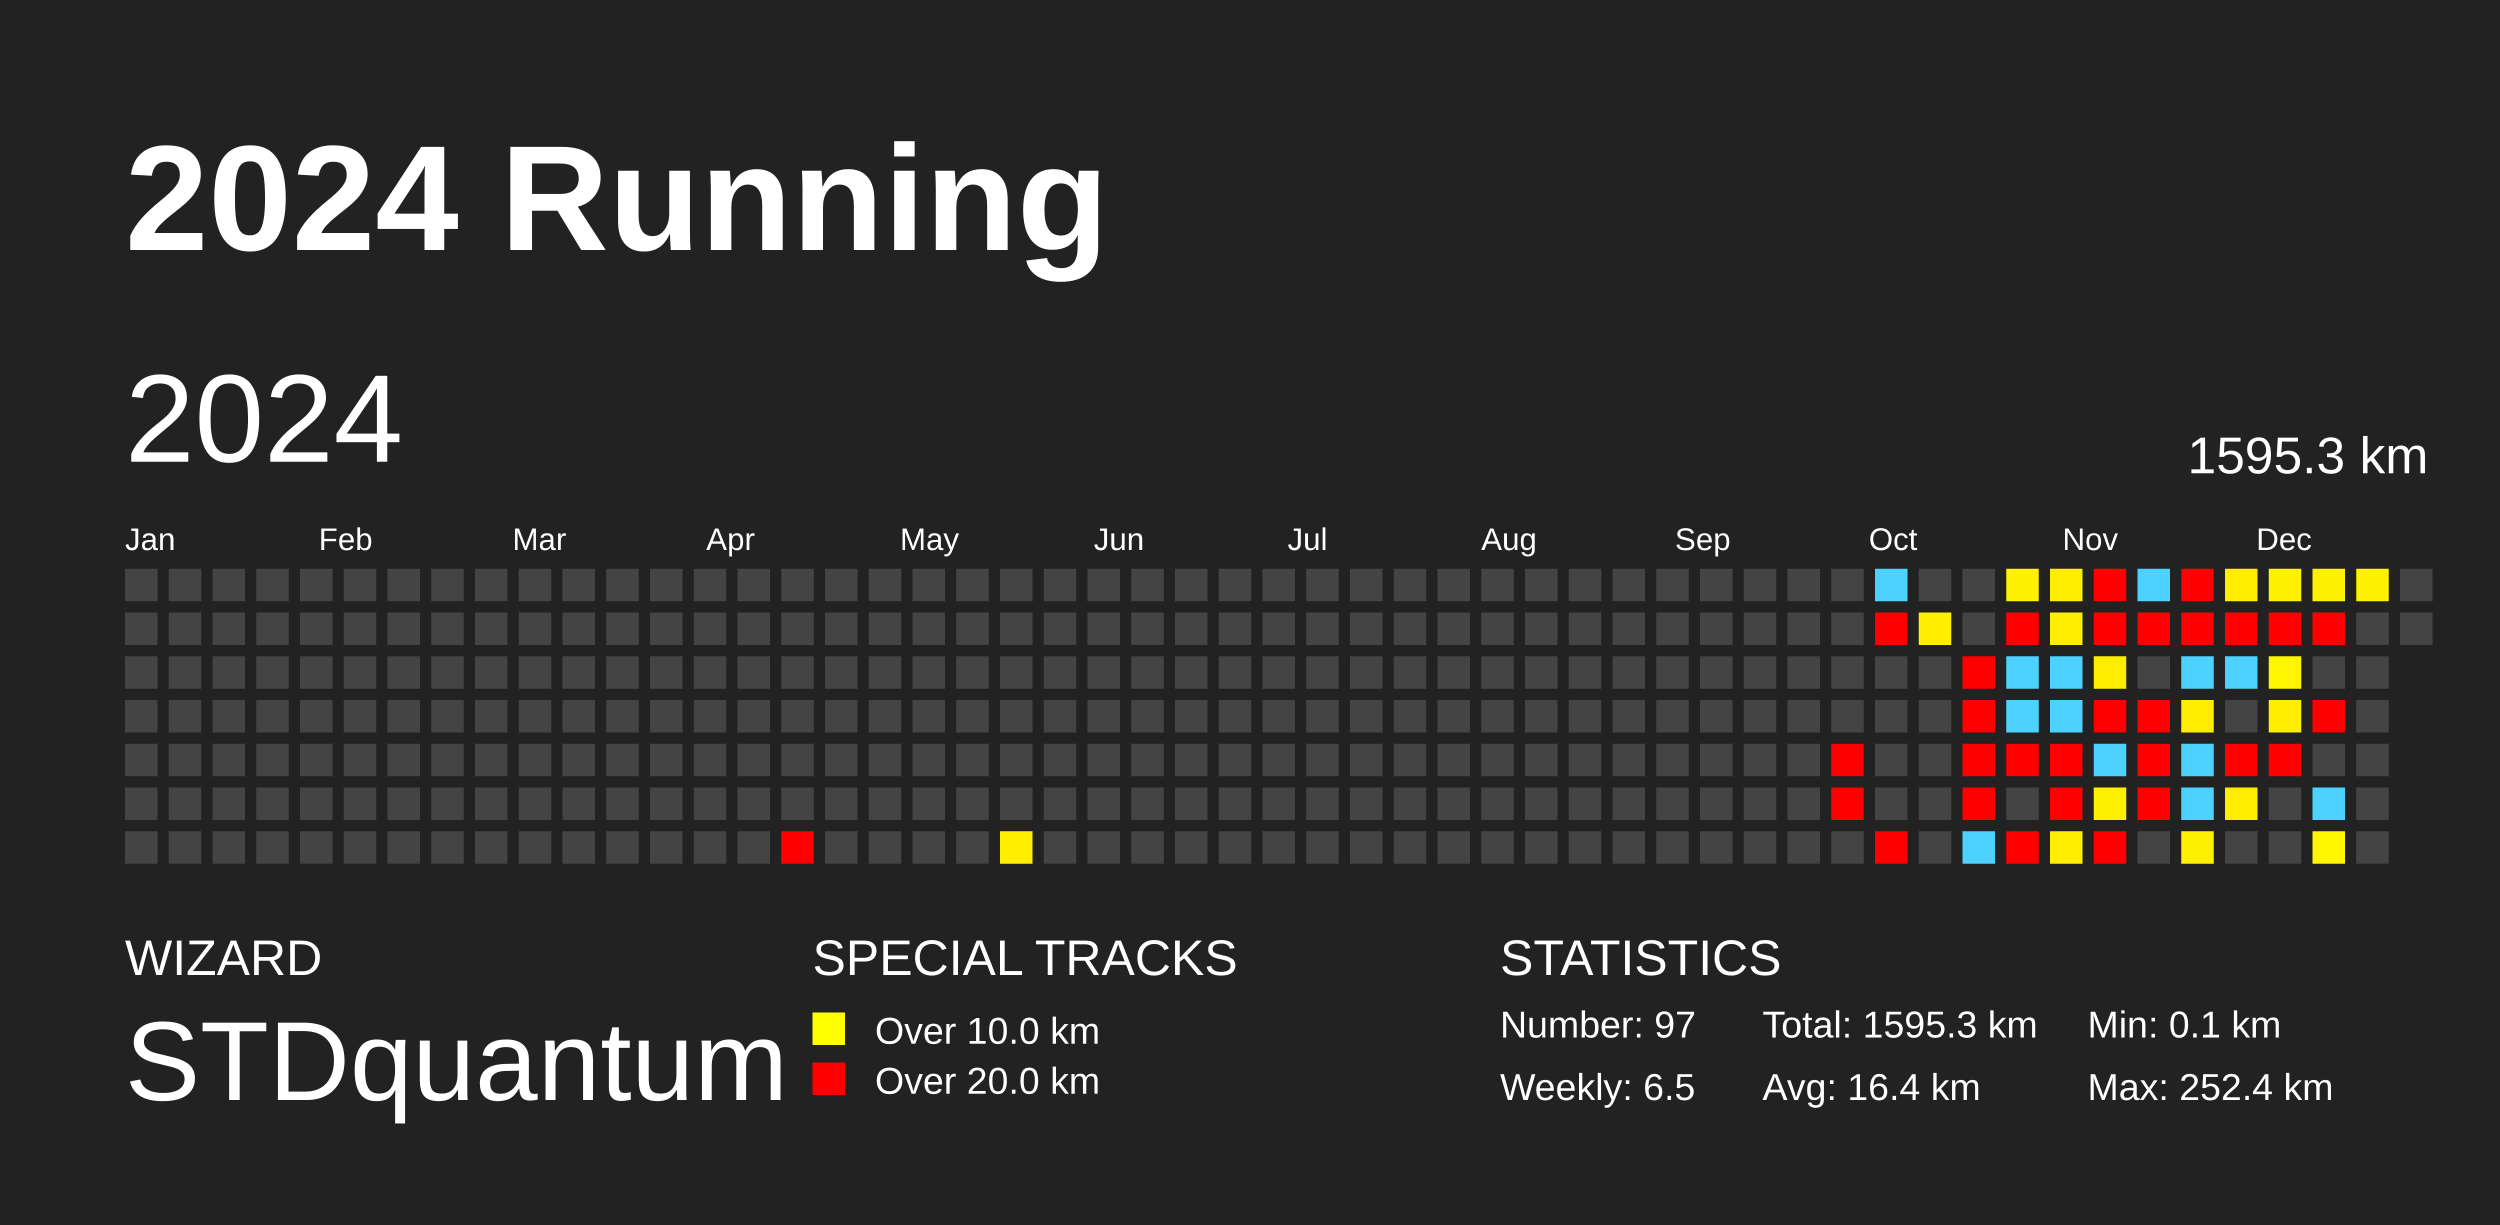
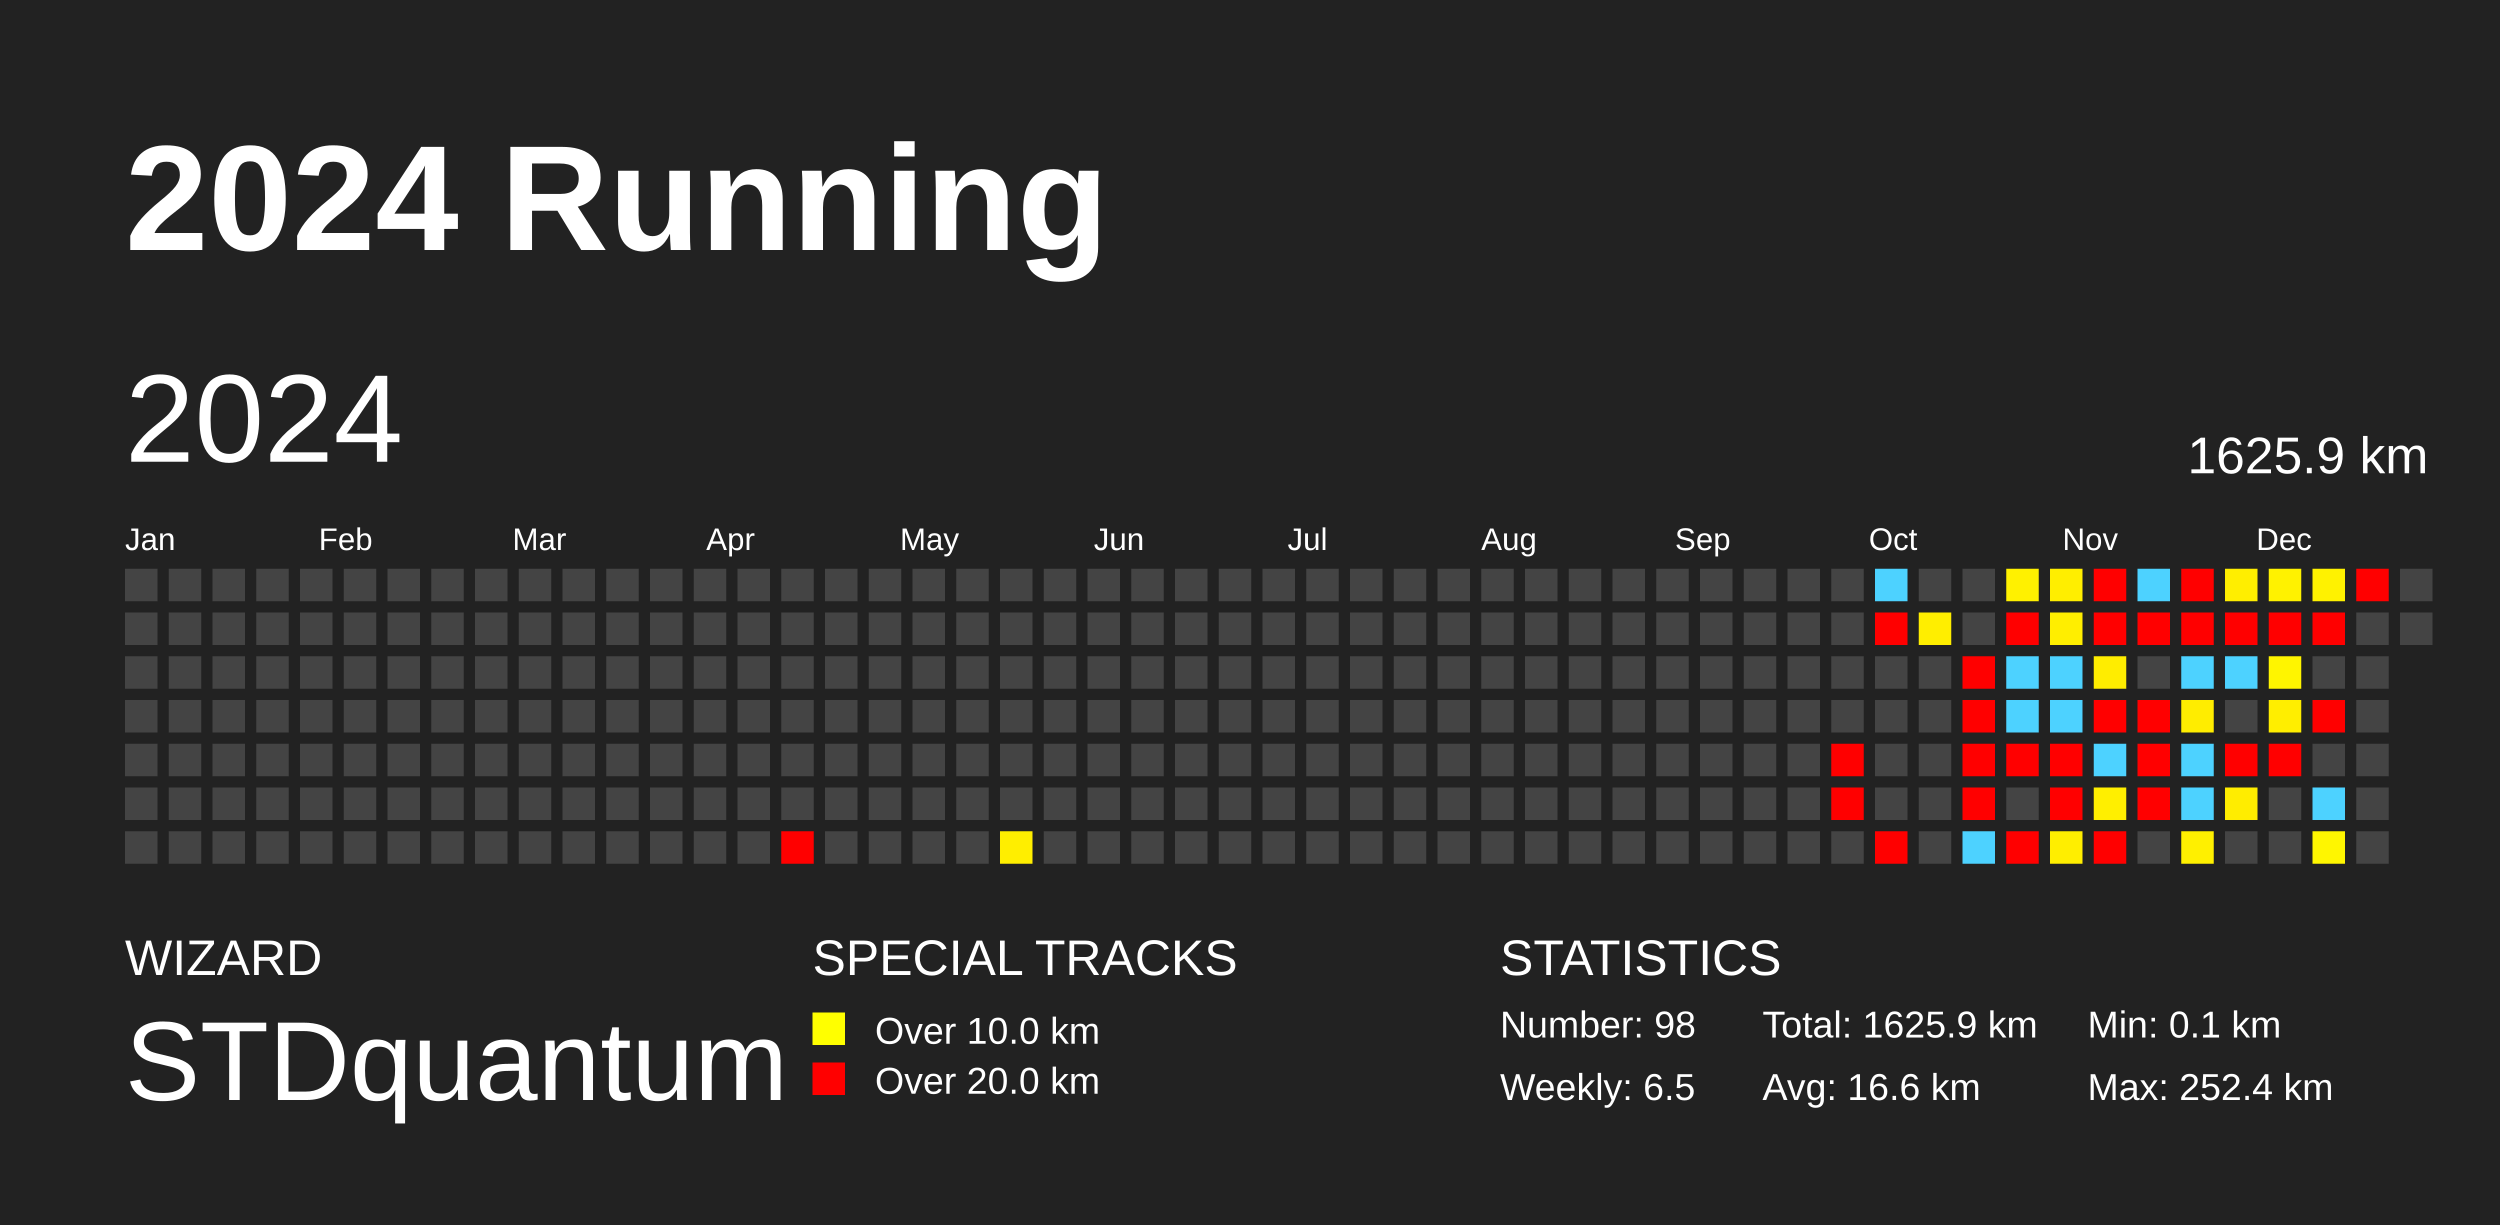
<svg xmlns="http://www.w3.org/2000/svg" baseProfile="full" height="98mm" version="1.1" viewBox="0,0,200,98" width="200mm">
  <defs />
  <rect fill="#222222" height="98" width="200" x="0" y="0" />
  <text fill="#FFFFFF" style="font-size:12px; font-family:Arial; font-weight:bold;" x="10" y="20">2024 Running</text>
  <text fill="#FFFFFF" style="font-size:4px; font-family:Arial" x="10" y="78">WIZARD</text>
  <text fill="#FFFFFF" style="font-size:9px; font-family:Arial" x="10" y="88">STDquantum</text>
  <text fill="#FFFFFF" style="font-size:4px; font-family:Arial" x="65" y="78">SPECIAL TRACKS</text>
  <rect fill="yellow" height="2.6" width="2.6" x="65" y="81" />
  <text fill="#FFFFFF" style="font-size:3px; font-family:Arial" x="70" y="83.5">Over 10.0 km</text>
  <rect fill="red" height="2.6" width="2.6" x="65" y="85" />
  <text fill="#FFFFFF" style="font-size:3px; font-family:Arial" x="70" y="87.5">Over 20.0 km</text>
  <text fill="#FFFFFF" style="font-size:4px; font-family:Arial" x="120" y="78">STATISTICS</text>
-   <text fill="#FFFFFF" style="font-size:3px; font-family:Arial" x="120" y="83">Number: 97</text>
+   <text fill="#FFFFFF" style="font-size:3px; font-family:Arial" x="120" y="83">Number: 98</text>
  <text fill="#FFFFFF" style="font-size:3px; font-family:Arial" x="120" y="88">Weekly: 6.5</text>
-   <text fill="#FFFFFF" style="font-size:3px; font-family:Arial" x="141" y="83">Total: 1595.3 km</text>
-   <text fill="#FFFFFF" style="font-size:3px; font-family:Arial" x="141" y="88">Avg: 16.4 km</text>
+   <text fill="#FFFFFF" style="font-size:3px; font-family:Arial" x="141" y="83">Total: 1625.9 km</text>
+   <text fill="#FFFFFF" style="font-size:3px; font-family:Arial" x="141" y="88">Avg: 16.6 km</text>
  <text fill="#FFFFFF" style="font-size:3px; font-family:Arial" x="167" y="83">Min: 0.1 km</text>
  <text fill="#FFFFFF" style="font-size:3px; font-family:Arial" x="167" y="88">Max: 252.4 km</text>
  <text dominant-baseline="hanging" fill="#FFFFFF" style="font-size:10.0px; font-family:Arial;" x="10" y="30">2024</text>
-   <text dominant-baseline="hanging" fill="#FFFFFF" style="font-size:4.125px; font-family:Arial;" x="175" y="35">1595.3 km</text>
+   <text dominant-baseline="hanging" fill="#FFFFFF" style="font-size:4.125px; font-family:Arial;" x="175" y="35">1625.9 km</text>
  <text fill="#FFFFFF" style="font-size:2.5px; font-family:Arial" x="10.0" y="44">Jan</text>
  <text fill="#FFFFFF" style="font-size:2.5px; font-family:Arial" x="25.5" y="44">Feb</text>
  <text fill="#FFFFFF" style="font-size:2.5px; font-family:Arial" x="41.0" y="44">Mar</text>
  <text fill="#FFFFFF" style="font-size:2.5px; font-family:Arial" x="56.5" y="44">Apr</text>
  <text fill="#FFFFFF" style="font-size:2.5px; font-family:Arial" x="72.0" y="44">May</text>
  <text fill="#FFFFFF" style="font-size:2.5px; font-family:Arial" x="87.5" y="44">Jun</text>
  <text fill="#FFFFFF" style="font-size:2.5px; font-family:Arial" x="103.0" y="44">Jul</text>
  <text fill="#FFFFFF" style="font-size:2.5px; font-family:Arial" x="118.5" y="44">Aug</text>
  <text fill="#FFFFFF" style="font-size:2.5px; font-family:Arial" x="134.0" y="44">Sep</text>
  <text fill="#FFFFFF" style="font-size:2.5px; font-family:Arial" x="149.5" y="44">Oct</text>
  <text fill="#FFFFFF" style="font-size:2.5px; font-family:Arial" x="165.0" y="44">Nov</text>
  <text fill="#FFFFFF" style="font-size:2.5px; font-family:Arial" x="180.5" y="44">Dec</text>
  <rect fill="#444444" height="2.6" width="2.6" x="10.0" y="45.5" />
  <rect fill="#444444" height="2.6" width="2.6" x="10.0" y="49.0" />
  <rect fill="#444444" height="2.6" width="2.6" x="10.0" y="52.5" />
  <rect fill="#444444" height="2.6" width="2.6" x="10.0" y="56.0" />
  <rect fill="#444444" height="2.6" width="2.6" x="10.0" y="59.5" />
  <rect fill="#444444" height="2.6" width="2.6" x="10.0" y="63.0" />
  <rect fill="#444444" height="2.6" width="2.6" x="10.0" y="66.5" />
  <rect fill="#444444" height="2.6" width="2.6" x="13.5" y="45.5" />
  <rect fill="#444444" height="2.6" width="2.6" x="13.5" y="49.0" />
  <rect fill="#444444" height="2.6" width="2.6" x="13.5" y="52.5" />
  <rect fill="#444444" height="2.6" width="2.6" x="13.5" y="56.0" />
  <rect fill="#444444" height="2.6" width="2.6" x="13.5" y="59.5" />
  <rect fill="#444444" height="2.6" width="2.6" x="13.5" y="63.0" />
  <rect fill="#444444" height="2.6" width="2.6" x="13.5" y="66.5" />
  <rect fill="#444444" height="2.6" width="2.6" x="17.0" y="45.5" />
  <rect fill="#444444" height="2.6" width="2.6" x="17.0" y="49.0" />
  <rect fill="#444444" height="2.6" width="2.6" x="17.0" y="52.5" />
  <rect fill="#444444" height="2.6" width="2.6" x="17.0" y="56.0" />
  <rect fill="#444444" height="2.6" width="2.6" x="17.0" y="59.5" />
  <rect fill="#444444" height="2.6" width="2.6" x="17.0" y="63.0" />
  <rect fill="#444444" height="2.6" width="2.6" x="17.0" y="66.5" />
  <rect fill="#444444" height="2.6" width="2.6" x="20.5" y="45.5" />
  <rect fill="#444444" height="2.6" width="2.6" x="20.5" y="49.0" />
  <rect fill="#444444" height="2.6" width="2.6" x="20.5" y="52.5" />
  <rect fill="#444444" height="2.6" width="2.6" x="20.5" y="56.0" />
  <rect fill="#444444" height="2.6" width="2.6" x="20.5" y="59.5" />
  <rect fill="#444444" height="2.6" width="2.6" x="20.5" y="63.0" />
  <rect fill="#444444" height="2.6" width="2.6" x="20.5" y="66.5" />
  <rect fill="#444444" height="2.6" width="2.6" x="24.0" y="45.5" />
  <rect fill="#444444" height="2.6" width="2.6" x="24.0" y="49.0" />
  <rect fill="#444444" height="2.6" width="2.6" x="24.0" y="52.5" />
  <rect fill="#444444" height="2.6" width="2.6" x="24.0" y="56.0" />
  <rect fill="#444444" height="2.6" width="2.6" x="24.0" y="59.5" />
  <rect fill="#444444" height="2.6" width="2.6" x="24.0" y="63.0" />
  <rect fill="#444444" height="2.6" width="2.6" x="24.0" y="66.5" />
  <rect fill="#444444" height="2.6" width="2.6" x="27.5" y="45.5" />
  <rect fill="#444444" height="2.6" width="2.6" x="27.5" y="49.0" />
  <rect fill="#444444" height="2.6" width="2.6" x="27.5" y="52.5" />
  <rect fill="#444444" height="2.6" width="2.6" x="27.5" y="56.0" />
  <rect fill="#444444" height="2.6" width="2.6" x="27.5" y="59.5" />
  <rect fill="#444444" height="2.6" width="2.6" x="27.5" y="63.0" />
  <rect fill="#444444" height="2.6" width="2.6" x="27.5" y="66.5" />
  <rect fill="#444444" height="2.6" width="2.6" x="31.0" y="45.5" />
  <rect fill="#444444" height="2.6" width="2.6" x="31.0" y="49.0" />
  <rect fill="#444444" height="2.6" width="2.6" x="31.0" y="52.5" />
  <rect fill="#444444" height="2.6" width="2.6" x="31.0" y="56.0" />
  <rect fill="#444444" height="2.6" width="2.6" x="31.0" y="59.5" />
  <rect fill="#444444" height="2.6" width="2.6" x="31.0" y="63.0" />
  <rect fill="#444444" height="2.6" width="2.6" x="31.0" y="66.5" />
  <rect fill="#444444" height="2.6" width="2.6" x="34.5" y="45.5" />
  <rect fill="#444444" height="2.6" width="2.6" x="34.5" y="49.0" />
  <rect fill="#444444" height="2.6" width="2.6" x="34.5" y="52.5" />
  <rect fill="#444444" height="2.6" width="2.6" x="34.5" y="56.0" />
  <rect fill="#444444" height="2.6" width="2.6" x="34.5" y="59.5" />
  <rect fill="#444444" height="2.6" width="2.6" x="34.5" y="63.0" />
  <rect fill="#444444" height="2.6" width="2.6" x="34.5" y="66.5" />
  <rect fill="#444444" height="2.6" width="2.6" x="38.0" y="45.5" />
  <rect fill="#444444" height="2.6" width="2.6" x="38.0" y="49.0" />
  <rect fill="#444444" height="2.6" width="2.6" x="38.0" y="52.5" />
  <rect fill="#444444" height="2.6" width="2.6" x="38.0" y="56.0" />
  <rect fill="#444444" height="2.6" width="2.6" x="38.0" y="59.5" />
  <rect fill="#444444" height="2.6" width="2.6" x="38.0" y="63.0" />
  <rect fill="#444444" height="2.6" width="2.6" x="38.0" y="66.5" />
  <rect fill="#444444" height="2.6" width="2.6" x="41.5" y="45.5" />
  <rect fill="#444444" height="2.6" width="2.6" x="41.5" y="49.0" />
  <rect fill="#444444" height="2.6" width="2.6" x="41.5" y="52.5" />
  <rect fill="#444444" height="2.6" width="2.6" x="41.5" y="56.0" />
  <rect fill="#444444" height="2.6" width="2.6" x="41.5" y="59.5" />
  <rect fill="#444444" height="2.6" width="2.6" x="41.5" y="63.0" />
  <rect fill="#444444" height="2.6" width="2.6" x="41.5" y="66.5" />
  <rect fill="#444444" height="2.6" width="2.6" x="45.0" y="45.5" />
  <rect fill="#444444" height="2.6" width="2.6" x="45.0" y="49.0" />
  <rect fill="#444444" height="2.6" width="2.6" x="45.0" y="52.5" />
  <rect fill="#444444" height="2.6" width="2.6" x="45.0" y="56.0" />
  <rect fill="#444444" height="2.6" width="2.6" x="45.0" y="59.5" />
  <rect fill="#444444" height="2.6" width="2.6" x="45.0" y="63.0" />
  <rect fill="#444444" height="2.6" width="2.6" x="45.0" y="66.5" />
  <rect fill="#444444" height="2.6" width="2.6" x="48.5" y="45.5" />
  <rect fill="#444444" height="2.6" width="2.6" x="48.5" y="49.0" />
  <rect fill="#444444" height="2.6" width="2.6" x="48.5" y="52.5" />
  <rect fill="#444444" height="2.6" width="2.6" x="48.5" y="56.0" />
  <rect fill="#444444" height="2.6" width="2.6" x="48.5" y="59.5" />
  <rect fill="#444444" height="2.6" width="2.6" x="48.5" y="63.0" />
  <rect fill="#444444" height="2.6" width="2.6" x="48.5" y="66.5" />
  <rect fill="#444444" height="2.6" width="2.6" x="52.0" y="45.5" />
  <rect fill="#444444" height="2.6" width="2.6" x="52.0" y="49.0" />
  <rect fill="#444444" height="2.6" width="2.6" x="52.0" y="52.5" />
  <rect fill="#444444" height="2.6" width="2.6" x="52.0" y="56.0" />
  <rect fill="#444444" height="2.6" width="2.6" x="52.0" y="59.5" />
  <rect fill="#444444" height="2.6" width="2.6" x="52.0" y="63.0" />
  <rect fill="#444444" height="2.6" width="2.6" x="52.0" y="66.5" />
  <rect fill="#444444" height="2.6" width="2.6" x="55.5" y="45.5" />
  <rect fill="#444444" height="2.6" width="2.6" x="55.5" y="49.0" />
  <rect fill="#444444" height="2.6" width="2.6" x="55.5" y="52.5" />
  <rect fill="#444444" height="2.6" width="2.6" x="55.5" y="56.0" />
  <rect fill="#444444" height="2.6" width="2.6" x="55.5" y="59.5" />
  <rect fill="#444444" height="2.6" width="2.6" x="55.5" y="63.0" />
  <rect fill="#444444" height="2.6" width="2.6" x="55.5" y="66.5" />
  <rect fill="#444444" height="2.6" width="2.6" x="59.0" y="45.5" />
  <rect fill="#444444" height="2.6" width="2.6" x="59.0" y="49.0" />
  <rect fill="#444444" height="2.6" width="2.6" x="59.0" y="52.5" />
  <rect fill="#444444" height="2.6" width="2.6" x="59.0" y="56.0" />
  <rect fill="#444444" height="2.6" width="2.6" x="59.0" y="59.5" />
  <rect fill="#444444" height="2.6" width="2.6" x="59.0" y="63.0" />
  <rect fill="#444444" height="2.6" width="2.6" x="59.0" y="66.5" />
  <rect fill="#444444" height="2.6" width="2.6" x="62.5" y="45.5" />
  <rect fill="#444444" height="2.6" width="2.6" x="62.5" y="49.0" />
  <rect fill="#444444" height="2.6" width="2.6" x="62.5" y="52.5" />
  <rect fill="#444444" height="2.6" width="2.6" x="62.5" y="56.0" />
  <rect fill="#444444" height="2.6" width="2.6" x="62.5" y="59.5" />
  <rect fill="#444444" height="2.6" width="2.6" x="62.5" y="63.0" />
  <rect fill="red" height="2.6" width="2.6" x="62.5" y="66.5" />
  <rect fill="#444444" height="2.6" width="2.6" x="66.0" y="45.5" />
  <rect fill="#444444" height="2.6" width="2.6" x="66.0" y="49.0" />
  <rect fill="#444444" height="2.6" width="2.6" x="66.0" y="52.5" />
  <rect fill="#444444" height="2.6" width="2.6" x="66.0" y="56.0" />
  <rect fill="#444444" height="2.6" width="2.6" x="66.0" y="59.5" />
  <rect fill="#444444" height="2.6" width="2.6" x="66.0" y="63.0" />
  <rect fill="#444444" height="2.6" width="2.6" x="66.0" y="66.5" />
  <rect fill="#444444" height="2.6" width="2.6" x="69.5" y="45.5" />
  <rect fill="#444444" height="2.6" width="2.6" x="69.5" y="49.0" />
  <rect fill="#444444" height="2.6" width="2.6" x="69.5" y="52.5" />
  <rect fill="#444444" height="2.6" width="2.6" x="69.5" y="56.0" />
  <rect fill="#444444" height="2.6" width="2.6" x="69.5" y="59.5" />
  <rect fill="#444444" height="2.6" width="2.6" x="69.5" y="63.0" />
  <rect fill="#444444" height="2.6" width="2.6" x="69.5" y="66.5" />
  <rect fill="#444444" height="2.6" width="2.6" x="73.0" y="45.5" />
  <rect fill="#444444" height="2.6" width="2.6" x="73.0" y="49.0" />
  <rect fill="#444444" height="2.6" width="2.6" x="73.0" y="52.5" />
  <rect fill="#444444" height="2.6" width="2.6" x="73.0" y="56.0" />
  <rect fill="#444444" height="2.6" width="2.6" x="73.0" y="59.5" />
  <rect fill="#444444" height="2.6" width="2.6" x="73.0" y="63.0" />
  <rect fill="#444444" height="2.6" width="2.6" x="73.0" y="66.5" />
  <rect fill="#444444" height="2.6" width="2.6" x="76.5" y="45.5" />
  <rect fill="#444444" height="2.6" width="2.6" x="76.5" y="49.0" />
  <rect fill="#444444" height="2.6" width="2.6" x="76.5" y="52.5" />
  <rect fill="#444444" height="2.6" width="2.6" x="76.5" y="56.0" />
  <rect fill="#444444" height="2.6" width="2.6" x="76.5" y="59.5" />
  <rect fill="#444444" height="2.6" width="2.6" x="76.5" y="63.0" />
  <rect fill="#444444" height="2.6" width="2.6" x="76.5" y="66.5" />
  <rect fill="#444444" height="2.6" width="2.6" x="80.0" y="45.5" />
  <rect fill="#444444" height="2.6" width="2.6" x="80.0" y="49.0" />
  <rect fill="#444444" height="2.6" width="2.6" x="80.0" y="52.5" />
  <rect fill="#444444" height="2.6" width="2.6" x="80.0" y="56.0" />
  <rect fill="#444444" height="2.6" width="2.6" x="80.0" y="59.5" />
  <rect fill="#444444" height="2.6" width="2.6" x="80.0" y="63.0" />
  <rect fill="#ffee00" height="2.6" width="2.6" x="80.0" y="66.5" />
  <rect fill="#444444" height="2.6" width="2.6" x="83.5" y="45.5" />
  <rect fill="#444444" height="2.6" width="2.6" x="83.5" y="49.0" />
  <rect fill="#444444" height="2.6" width="2.6" x="83.5" y="52.5" />
  <rect fill="#444444" height="2.6" width="2.6" x="83.5" y="56.0" />
  <rect fill="#444444" height="2.6" width="2.6" x="83.5" y="59.5" />
  <rect fill="#444444" height="2.6" width="2.6" x="83.5" y="63.0" />
  <rect fill="#444444" height="2.6" width="2.6" x="83.5" y="66.5" />
  <rect fill="#444444" height="2.6" width="2.6" x="87.0" y="45.5" />
  <rect fill="#444444" height="2.6" width="2.6" x="87.0" y="49.0" />
  <rect fill="#444444" height="2.6" width="2.6" x="87.0" y="52.5" />
  <rect fill="#444444" height="2.6" width="2.6" x="87.0" y="56.0" />
  <rect fill="#444444" height="2.6" width="2.6" x="87.0" y="59.5" />
  <rect fill="#444444" height="2.6" width="2.6" x="87.0" y="63.0" />
  <rect fill="#444444" height="2.6" width="2.6" x="87.0" y="66.5" />
  <rect fill="#444444" height="2.6" width="2.6" x="90.5" y="45.5" />
  <rect fill="#444444" height="2.6" width="2.6" x="90.5" y="49.0" />
  <rect fill="#444444" height="2.6" width="2.6" x="90.5" y="52.5" />
  <rect fill="#444444" height="2.6" width="2.6" x="90.5" y="56.0" />
  <rect fill="#444444" height="2.6" width="2.6" x="90.5" y="59.5" />
  <rect fill="#444444" height="2.6" width="2.6" x="90.5" y="63.0" />
  <rect fill="#444444" height="2.6" width="2.6" x="90.5" y="66.5" />
  <rect fill="#444444" height="2.6" width="2.6" x="94.0" y="45.5" />
  <rect fill="#444444" height="2.6" width="2.6" x="94.0" y="49.0" />
  <rect fill="#444444" height="2.6" width="2.6" x="94.0" y="52.5" />
  <rect fill="#444444" height="2.6" width="2.6" x="94.0" y="56.0" />
  <rect fill="#444444" height="2.6" width="2.6" x="94.0" y="59.5" />
  <rect fill="#444444" height="2.6" width="2.6" x="94.0" y="63.0" />
  <rect fill="#444444" height="2.6" width="2.6" x="94.0" y="66.5" />
  <rect fill="#444444" height="2.6" width="2.6" x="97.5" y="45.5" />
  <rect fill="#444444" height="2.6" width="2.6" x="97.5" y="49.0" />
  <rect fill="#444444" height="2.6" width="2.6" x="97.5" y="52.5" />
  <rect fill="#444444" height="2.6" width="2.6" x="97.5" y="56.0" />
  <rect fill="#444444" height="2.6" width="2.6" x="97.5" y="59.5" />
  <rect fill="#444444" height="2.6" width="2.6" x="97.5" y="63.0" />
  <rect fill="#444444" height="2.6" width="2.6" x="97.5" y="66.5" />
  <rect fill="#444444" height="2.6" width="2.6" x="101.0" y="45.5" />
  <rect fill="#444444" height="2.6" width="2.6" x="101.0" y="49.0" />
  <rect fill="#444444" height="2.6" width="2.6" x="101.0" y="52.5" />
  <rect fill="#444444" height="2.6" width="2.6" x="101.0" y="56.0" />
  <rect fill="#444444" height="2.6" width="2.6" x="101.0" y="59.5" />
  <rect fill="#444444" height="2.6" width="2.6" x="101.0" y="63.0" />
  <rect fill="#444444" height="2.6" width="2.6" x="101.0" y="66.5" />
  <rect fill="#444444" height="2.6" width="2.6" x="104.5" y="45.5" />
  <rect fill="#444444" height="2.6" width="2.6" x="104.5" y="49.0" />
  <rect fill="#444444" height="2.6" width="2.6" x="104.5" y="52.5" />
  <rect fill="#444444" height="2.6" width="2.6" x="104.5" y="56.0" />
  <rect fill="#444444" height="2.6" width="2.6" x="104.5" y="59.5" />
  <rect fill="#444444" height="2.6" width="2.6" x="104.5" y="63.0" />
  <rect fill="#444444" height="2.6" width="2.6" x="104.5" y="66.5" />
  <rect fill="#444444" height="2.6" width="2.6" x="108.0" y="45.5" />
  <rect fill="#444444" height="2.6" width="2.6" x="108.0" y="49.0" />
  <rect fill="#444444" height="2.6" width="2.6" x="108.0" y="52.5" />
  <rect fill="#444444" height="2.6" width="2.6" x="108.0" y="56.0" />
  <rect fill="#444444" height="2.6" width="2.6" x="108.0" y="59.5" />
  <rect fill="#444444" height="2.6" width="2.6" x="108.0" y="63.0" />
  <rect fill="#444444" height="2.6" width="2.6" x="108.0" y="66.5" />
  <rect fill="#444444" height="2.6" width="2.6" x="111.5" y="45.5" />
  <rect fill="#444444" height="2.6" width="2.6" x="111.5" y="49.0" />
  <rect fill="#444444" height="2.6" width="2.6" x="111.5" y="52.5" />
  <rect fill="#444444" height="2.6" width="2.6" x="111.5" y="56.0" />
  <rect fill="#444444" height="2.6" width="2.6" x="111.5" y="59.5" />
  <rect fill="#444444" height="2.6" width="2.6" x="111.5" y="63.0" />
  <rect fill="#444444" height="2.6" width="2.6" x="111.5" y="66.5" />
  <rect fill="#444444" height="2.6" width="2.6" x="115.0" y="45.5" />
  <rect fill="#444444" height="2.6" width="2.6" x="115.0" y="49.0" />
  <rect fill="#444444" height="2.6" width="2.6" x="115.0" y="52.5" />
  <rect fill="#444444" height="2.6" width="2.6" x="115.0" y="56.0" />
  <rect fill="#444444" height="2.6" width="2.6" x="115.0" y="59.5" />
  <rect fill="#444444" height="2.6" width="2.6" x="115.0" y="63.0" />
  <rect fill="#444444" height="2.6" width="2.6" x="115.0" y="66.5" />
  <rect fill="#444444" height="2.6" width="2.6" x="118.5" y="45.5" />
  <rect fill="#444444" height="2.6" width="2.6" x="118.5" y="49.0" />
  <rect fill="#444444" height="2.6" width="2.6" x="118.5" y="52.5" />
  <rect fill="#444444" height="2.6" width="2.6" x="118.5" y="56.0" />
  <rect fill="#444444" height="2.6" width="2.6" x="118.5" y="59.5" />
  <rect fill="#444444" height="2.6" width="2.6" x="118.5" y="63.0" />
  <rect fill="#444444" height="2.6" width="2.6" x="118.5" y="66.5" />
  <rect fill="#444444" height="2.6" width="2.6" x="122.0" y="45.5" />
  <rect fill="#444444" height="2.6" width="2.6" x="122.0" y="49.0" />
  <rect fill="#444444" height="2.6" width="2.6" x="122.0" y="52.5" />
  <rect fill="#444444" height="2.6" width="2.6" x="122.0" y="56.0" />
  <rect fill="#444444" height="2.6" width="2.6" x="122.0" y="59.5" />
  <rect fill="#444444" height="2.6" width="2.6" x="122.0" y="63.0" />
  <rect fill="#444444" height="2.6" width="2.6" x="122.0" y="66.5" />
  <rect fill="#444444" height="2.6" width="2.6" x="125.5" y="45.5" />
  <rect fill="#444444" height="2.6" width="2.6" x="125.5" y="49.0" />
  <rect fill="#444444" height="2.6" width="2.6" x="125.5" y="52.5" />
  <rect fill="#444444" height="2.6" width="2.6" x="125.5" y="56.0" />
  <rect fill="#444444" height="2.6" width="2.6" x="125.5" y="59.5" />
  <rect fill="#444444" height="2.6" width="2.6" x="125.5" y="63.0" />
  <rect fill="#444444" height="2.6" width="2.6" x="125.5" y="66.5" />
  <rect fill="#444444" height="2.6" width="2.6" x="129.0" y="45.5" />
  <rect fill="#444444" height="2.6" width="2.6" x="129.0" y="49.0" />
  <rect fill="#444444" height="2.6" width="2.6" x="129.0" y="52.5" />
  <rect fill="#444444" height="2.6" width="2.6" x="129.0" y="56.0" />
  <rect fill="#444444" height="2.6" width="2.6" x="129.0" y="59.5" />
  <rect fill="#444444" height="2.6" width="2.6" x="129.0" y="63.0" />
  <rect fill="#444444" height="2.6" width="2.6" x="129.0" y="66.5" />
  <rect fill="#444444" height="2.6" width="2.6" x="132.5" y="45.5" />
  <rect fill="#444444" height="2.6" width="2.6" x="132.5" y="49.0" />
  <rect fill="#444444" height="2.6" width="2.6" x="132.5" y="52.5" />
  <rect fill="#444444" height="2.6" width="2.6" x="132.5" y="56.0" />
  <rect fill="#444444" height="2.6" width="2.6" x="132.5" y="59.5" />
  <rect fill="#444444" height="2.6" width="2.6" x="132.5" y="63.0" />
  <rect fill="#444444" height="2.6" width="2.6" x="132.5" y="66.5" />
  <rect fill="#444444" height="2.6" width="2.6" x="136.0" y="45.5" />
  <rect fill="#444444" height="2.6" width="2.6" x="136.0" y="49.0" />
  <rect fill="#444444" height="2.6" width="2.6" x="136.0" y="52.5" />
  <rect fill="#444444" height="2.6" width="2.6" x="136.0" y="56.0" />
  <rect fill="#444444" height="2.6" width="2.6" x="136.0" y="59.5" />
  <rect fill="#444444" height="2.6" width="2.6" x="136.0" y="63.0" />
  <rect fill="#444444" height="2.6" width="2.6" x="136.0" y="66.5" />
  <rect fill="#444444" height="2.6" width="2.6" x="139.5" y="45.5" />
  <rect fill="#444444" height="2.6" width="2.6" x="139.5" y="49.0" />
  <rect fill="#444444" height="2.6" width="2.6" x="139.5" y="52.5" />
  <rect fill="#444444" height="2.6" width="2.6" x="139.5" y="56.0" />
  <rect fill="#444444" height="2.6" width="2.6" x="139.5" y="59.5" />
  <rect fill="#444444" height="2.6" width="2.6" x="139.5" y="63.0" />
  <rect fill="#444444" height="2.6" width="2.6" x="139.5" y="66.5" />
  <rect fill="#444444" height="2.6" width="2.6" x="143.0" y="45.5" />
  <rect fill="#444444" height="2.6" width="2.6" x="143.0" y="49.0" />
  <rect fill="#444444" height="2.6" width="2.6" x="143.0" y="52.5" />
  <rect fill="#444444" height="2.6" width="2.6" x="143.0" y="56.0" />
  <rect fill="#444444" height="2.6" width="2.6" x="143.0" y="59.5" />
  <rect fill="#444444" height="2.6" width="2.6" x="143.0" y="63.0" />
  <rect fill="#444444" height="2.6" width="2.6" x="143.0" y="66.5" />
  <rect fill="#444444" height="2.6" width="2.6" x="146.5" y="45.5" />
  <rect fill="#444444" height="2.6" width="2.6" x="146.5" y="49.0" />
  <rect fill="#444444" height="2.6" width="2.6" x="146.5" y="52.5" />
  <rect fill="#444444" height="2.6" width="2.6" x="146.5" y="56.0" />
  <rect fill="red" height="2.6" width="2.6" x="146.5" y="59.5" />
  <rect fill="red" height="2.6" width="2.6" x="146.5" y="63.0" />
  <rect fill="#444444" height="2.6" width="2.6" x="146.5" y="66.5" />
  <rect fill="#4dd2ff" height="2.6" width="2.6" x="150.0" y="45.5" />
  <rect fill="red" height="2.6" width="2.6" x="150.0" y="49.0" />
  <rect fill="#444444" height="2.6" width="2.6" x="150.0" y="52.5" />
  <rect fill="#444444" height="2.6" width="2.6" x="150.0" y="56.0" />
  <rect fill="#444444" height="2.6" width="2.6" x="150.0" y="59.5" />
  <rect fill="#444444" height="2.6" width="2.6" x="150.0" y="63.0" />
  <rect fill="red" height="2.6" width="2.6" x="150.0" y="66.5" />
  <rect fill="#444444" height="2.6" width="2.6" x="153.5" y="45.5" />
  <rect fill="#ffee00" height="2.6" width="2.6" x="153.5" y="49.0" />
  <rect fill="#444444" height="2.6" width="2.6" x="153.5" y="52.5" />
  <rect fill="#444444" height="2.6" width="2.6" x="153.5" y="56.0" />
  <rect fill="#444444" height="2.6" width="2.6" x="153.5" y="59.5" />
  <rect fill="#444444" height="2.6" width="2.6" x="153.5" y="63.0" />
  <rect fill="#444444" height="2.6" width="2.6" x="153.5" y="66.5" />
  <rect fill="#444444" height="2.6" width="2.6" x="157.0" y="45.5" />
  <rect fill="#444444" height="2.6" width="2.6" x="157.0" y="49.0" />
  <rect fill="red" height="2.6" width="2.6" x="157.0" y="52.5" />
  <rect fill="red" height="2.6" width="2.6" x="157.0" y="56.0" />
  <rect fill="red" height="2.6" width="2.6" x="157.0" y="59.5" />
  <rect fill="red" height="2.6" width="2.6" x="157.0" y="63.0" />
  <rect fill="#4dd2ff" height="2.6" width="2.6" x="157.0" y="66.5" />
  <rect fill="#fff100" height="2.6" width="2.6" x="160.5" y="45.5" />
  <rect fill="red" height="2.6" width="2.6" x="160.5" y="49.0" />
  <rect fill="#4dd2ff" height="2.6" width="2.6" x="160.5" y="52.5" />
  <rect fill="#4dd2ff" height="2.6" width="2.6" x="160.5" y="56.0" />
  <rect fill="red" height="2.6" width="2.6" x="160.5" y="59.5" />
  <rect fill="#444444" height="2.6" width="2.6" x="160.5" y="63.0" />
  <rect fill="red" height="2.6" width="2.6" x="160.5" y="66.5" />
  <rect fill="#ffee00" height="2.6" width="2.6" x="164.0" y="45.5" />
  <rect fill="#ffee00" height="2.6" width="2.6" x="164.0" y="49.0" />
  <rect fill="#4dd2ff" height="2.6" width="2.6" x="164.0" y="52.5" />
  <rect fill="#4dd2ff" height="2.6" width="2.6" x="164.0" y="56.0" />
  <rect fill="red" height="2.6" width="2.6" x="164.0" y="59.5" />
  <rect fill="red" height="2.6" width="2.6" x="164.0" y="63.0" />
  <rect fill="#ffee00" height="2.6" width="2.6" x="164.0" y="66.5" />
  <rect fill="red" height="2.6" width="2.6" x="167.5" y="45.5" />
  <rect fill="red" height="2.6" width="2.6" x="167.5" y="49.0" />
  <rect fill="#ffed00" height="2.6" width="2.6" x="167.5" y="52.5" />
  <rect fill="red" height="2.6" width="2.6" x="167.5" y="56.0" />
  <rect fill="#4dd2ff" height="2.6" width="2.6" x="167.5" y="59.5" />
  <rect fill="#ffef00" height="2.6" width="2.6" x="167.5" y="63.0" />
  <rect fill="red" height="2.6" width="2.6" x="167.5" y="66.5" />
  <rect fill="#4dd2ff" height="2.6" width="2.6" x="171.0" y="45.5" />
  <rect fill="red" height="2.6" width="2.6" x="171.0" y="49.0" />
  <rect fill="#444444" height="2.6" width="2.6" x="171.0" y="52.5" />
  <rect fill="red" height="2.6" width="2.6" x="171.0" y="56.0" />
  <rect fill="red" height="2.6" width="2.6" x="171.0" y="59.5" />
  <rect fill="red" height="2.6" width="2.6" x="171.0" y="63.0" />
  <rect fill="#444444" height="2.6" width="2.6" x="171.0" y="66.5" />
  <rect fill="red" height="2.6" width="2.6" x="174.5" y="45.5" />
  <rect fill="red" height="2.6" width="2.6" x="174.5" y="49.0" />
  <rect fill="#4dd2ff" height="2.6" width="2.6" x="174.5" y="52.5" />
  <rect fill="#ffed00" height="2.6" width="2.6" x="174.5" y="56.0" />
  <rect fill="#4dd2ff" height="2.6" width="2.6" x="174.5" y="59.5" />
  <rect fill="#4dd2ff" height="2.6" width="2.6" x="174.5" y="63.0" />
  <rect fill="#fff000" height="2.6" width="2.6" x="174.5" y="66.5" />
  <rect fill="#ffee00" height="2.6" width="2.6" x="178.0" y="45.5" />
  <rect fill="red" height="2.6" width="2.6" x="178.0" y="49.0" />
  <rect fill="#4dd2ff" height="2.6" width="2.6" x="178.0" y="52.5" />
  <rect fill="#444444" height="2.6" width="2.6" x="178.0" y="56.0" />
  <rect fill="red" height="2.6" width="2.6" x="178.0" y="59.5" />
  <rect fill="#ffed00" height="2.6" width="2.6" x="178.0" y="63.0" />
  <rect fill="#444444" height="2.6" width="2.6" x="178.0" y="66.5" />
  <rect fill="#fff200" height="2.6" width="2.6" x="181.5" y="45.5" />
  <rect fill="red" height="2.6" width="2.6" x="181.5" y="49.0" />
  <rect fill="#fff500" height="2.6" width="2.6" x="181.5" y="52.5" />
  <rect fill="#ffee00" height="2.6" width="2.6" x="181.5" y="56.0" />
  <rect fill="red" height="2.6" width="2.6" x="181.5" y="59.5" />
  <rect fill="#444444" height="2.6" width="2.6" x="181.5" y="63.0" />
  <rect fill="#444444" height="2.6" width="2.6" x="181.5" y="66.5" />
  <rect fill="#fff200" height="2.6" width="2.6" x="185.0" y="45.5" />
  <rect fill="red" height="2.6" width="2.6" x="185.0" y="49.0" />
  <rect fill="#444444" height="2.6" width="2.6" x="185.0" y="52.5" />
  <rect fill="red" height="2.6" width="2.6" x="185.0" y="56.0" />
  <rect fill="#444444" height="2.6" width="2.6" x="185.0" y="59.5" />
  <rect fill="#4dd2ff" height="2.6" width="2.6" x="185.0" y="63.0" />
  <rect fill="#fff600" height="2.6" width="2.6" x="185.0" y="66.5" />
-   <rect fill="#fff200" height="2.6" width="2.6" x="188.5" y="45.5" />
+   <rect fill="red" height="2.6" width="2.6" x="188.5" y="45.5" />
  <rect fill="#444444" height="2.6" width="2.6" x="188.5" y="49.0" />
  <rect fill="#444444" height="2.6" width="2.6" x="188.5" y="52.5" />
  <rect fill="#444444" height="2.6" width="2.6" x="188.5" y="56.0" />
  <rect fill="#444444" height="2.6" width="2.6" x="188.5" y="59.5" />
  <rect fill="#444444" height="2.6" width="2.6" x="188.5" y="63.0" />
  <rect fill="#444444" height="2.6" width="2.6" x="188.5" y="66.5" />
  <rect fill="#444444" height="2.6" width="2.6" x="192.0" y="45.5" />
  <rect fill="#444444" height="2.6" width="2.6" x="192.0" y="49.0" />
</svg>
